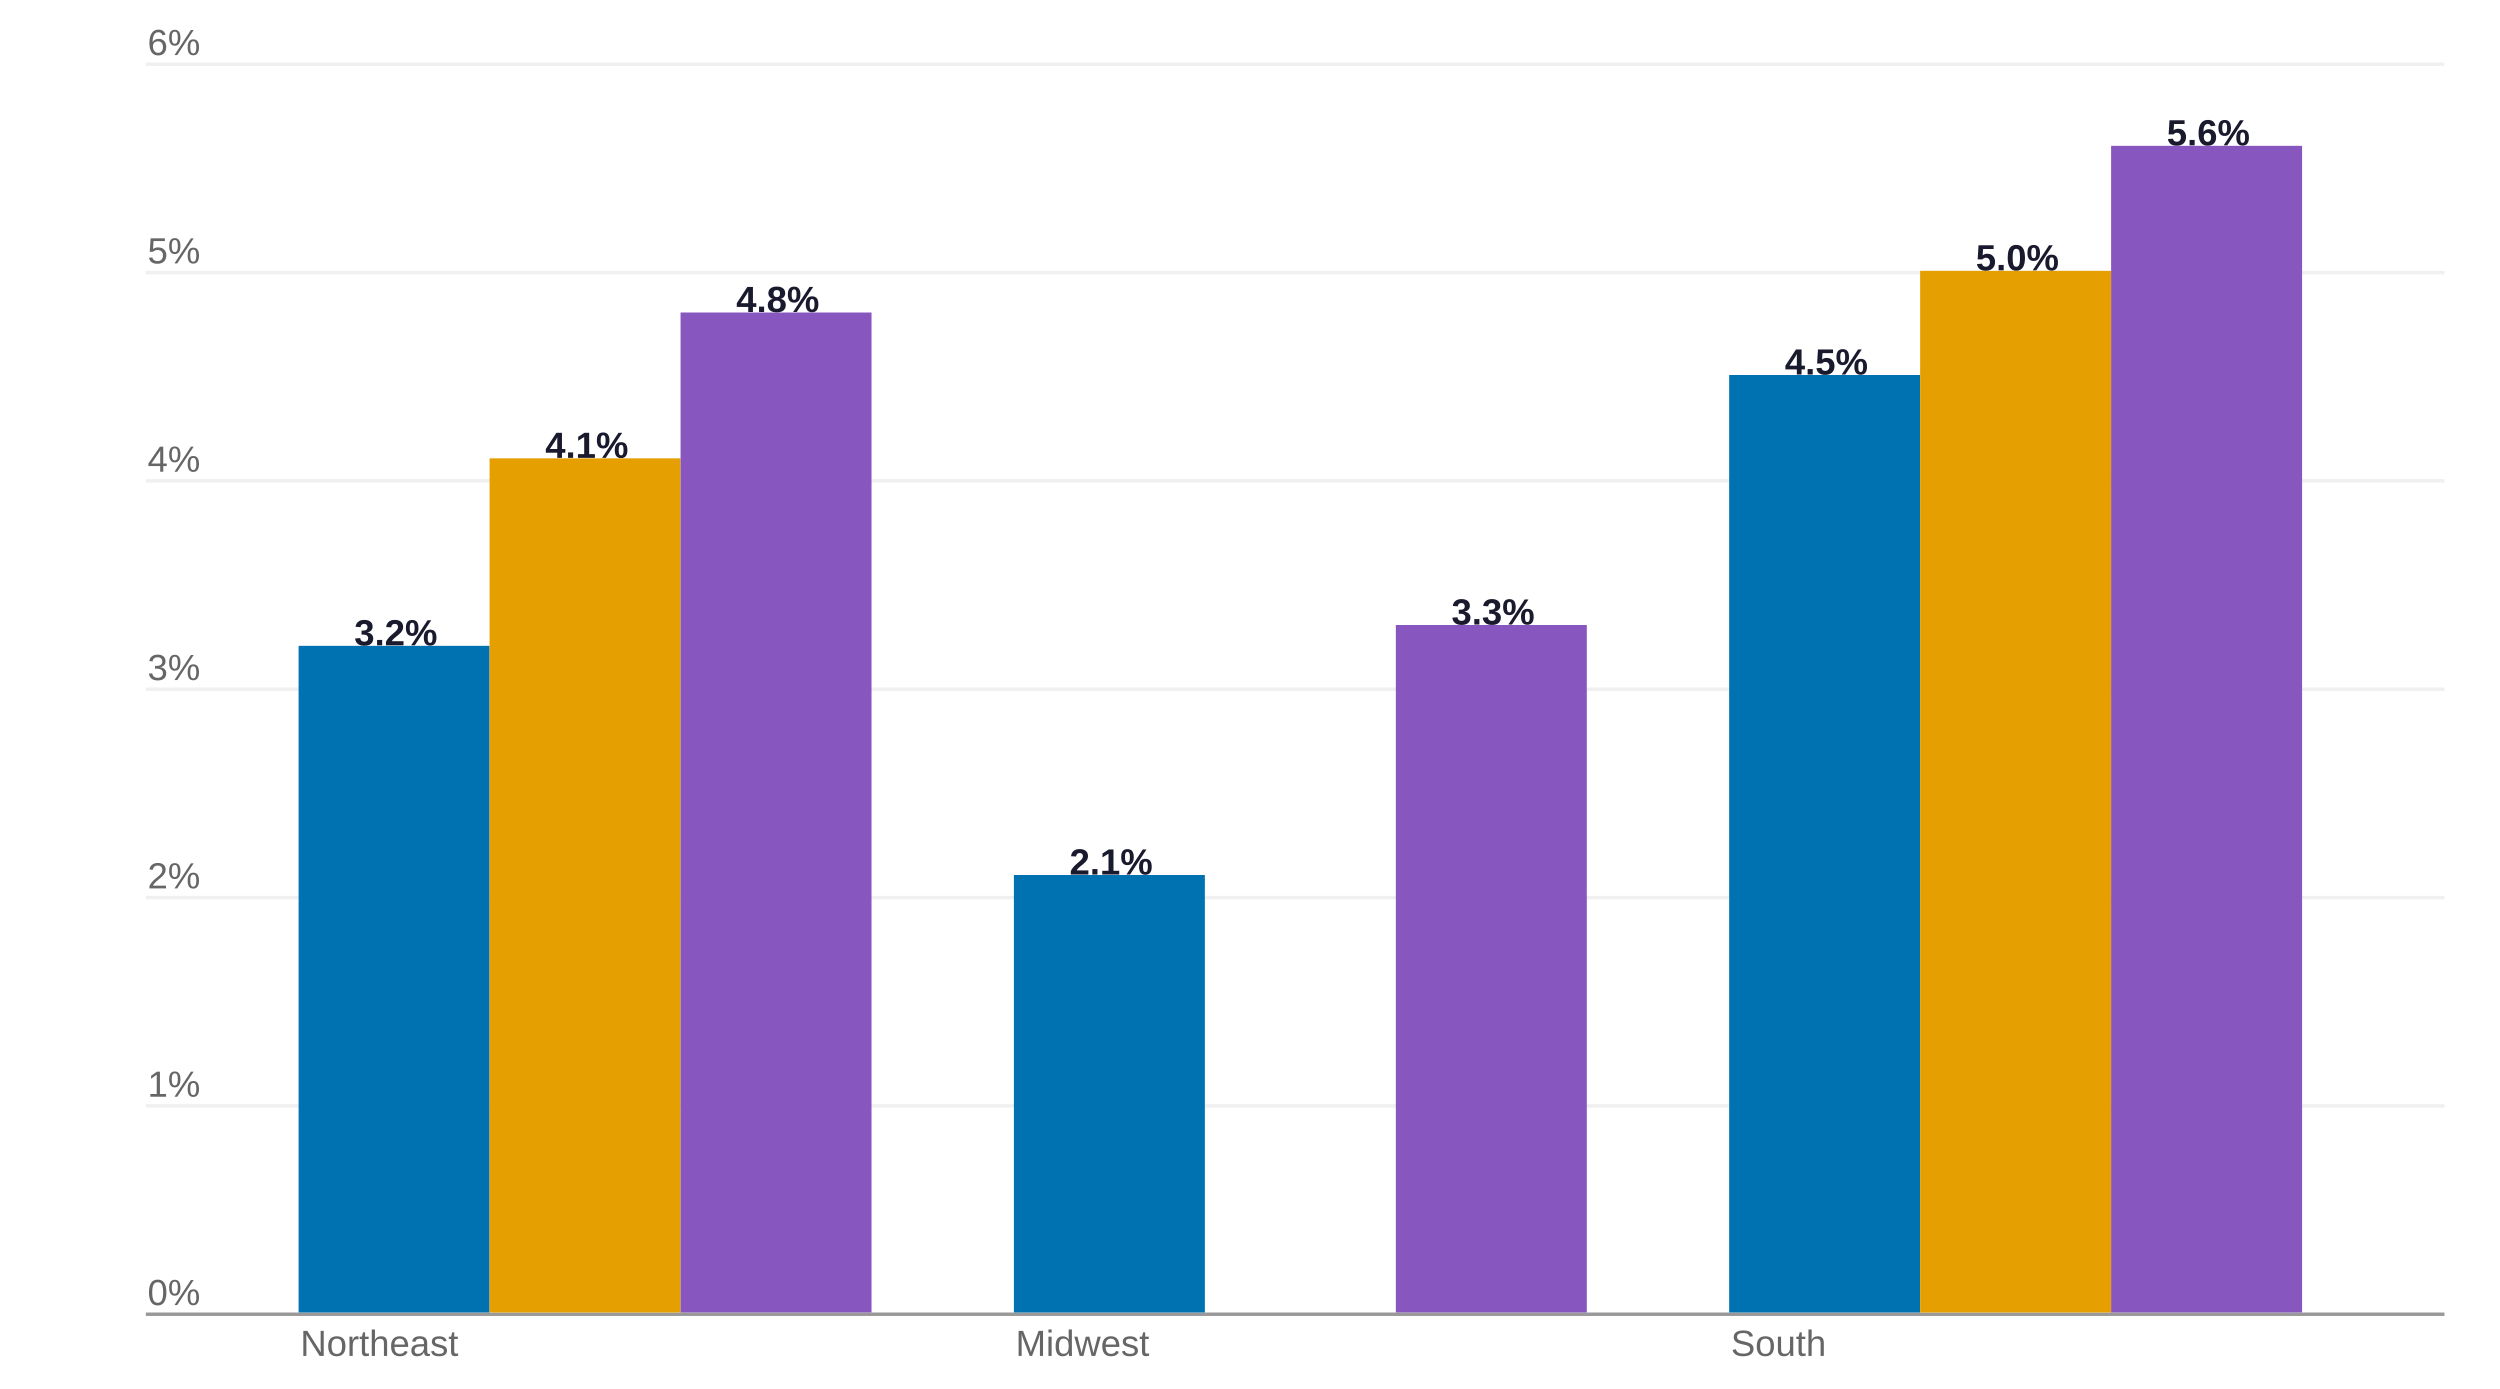
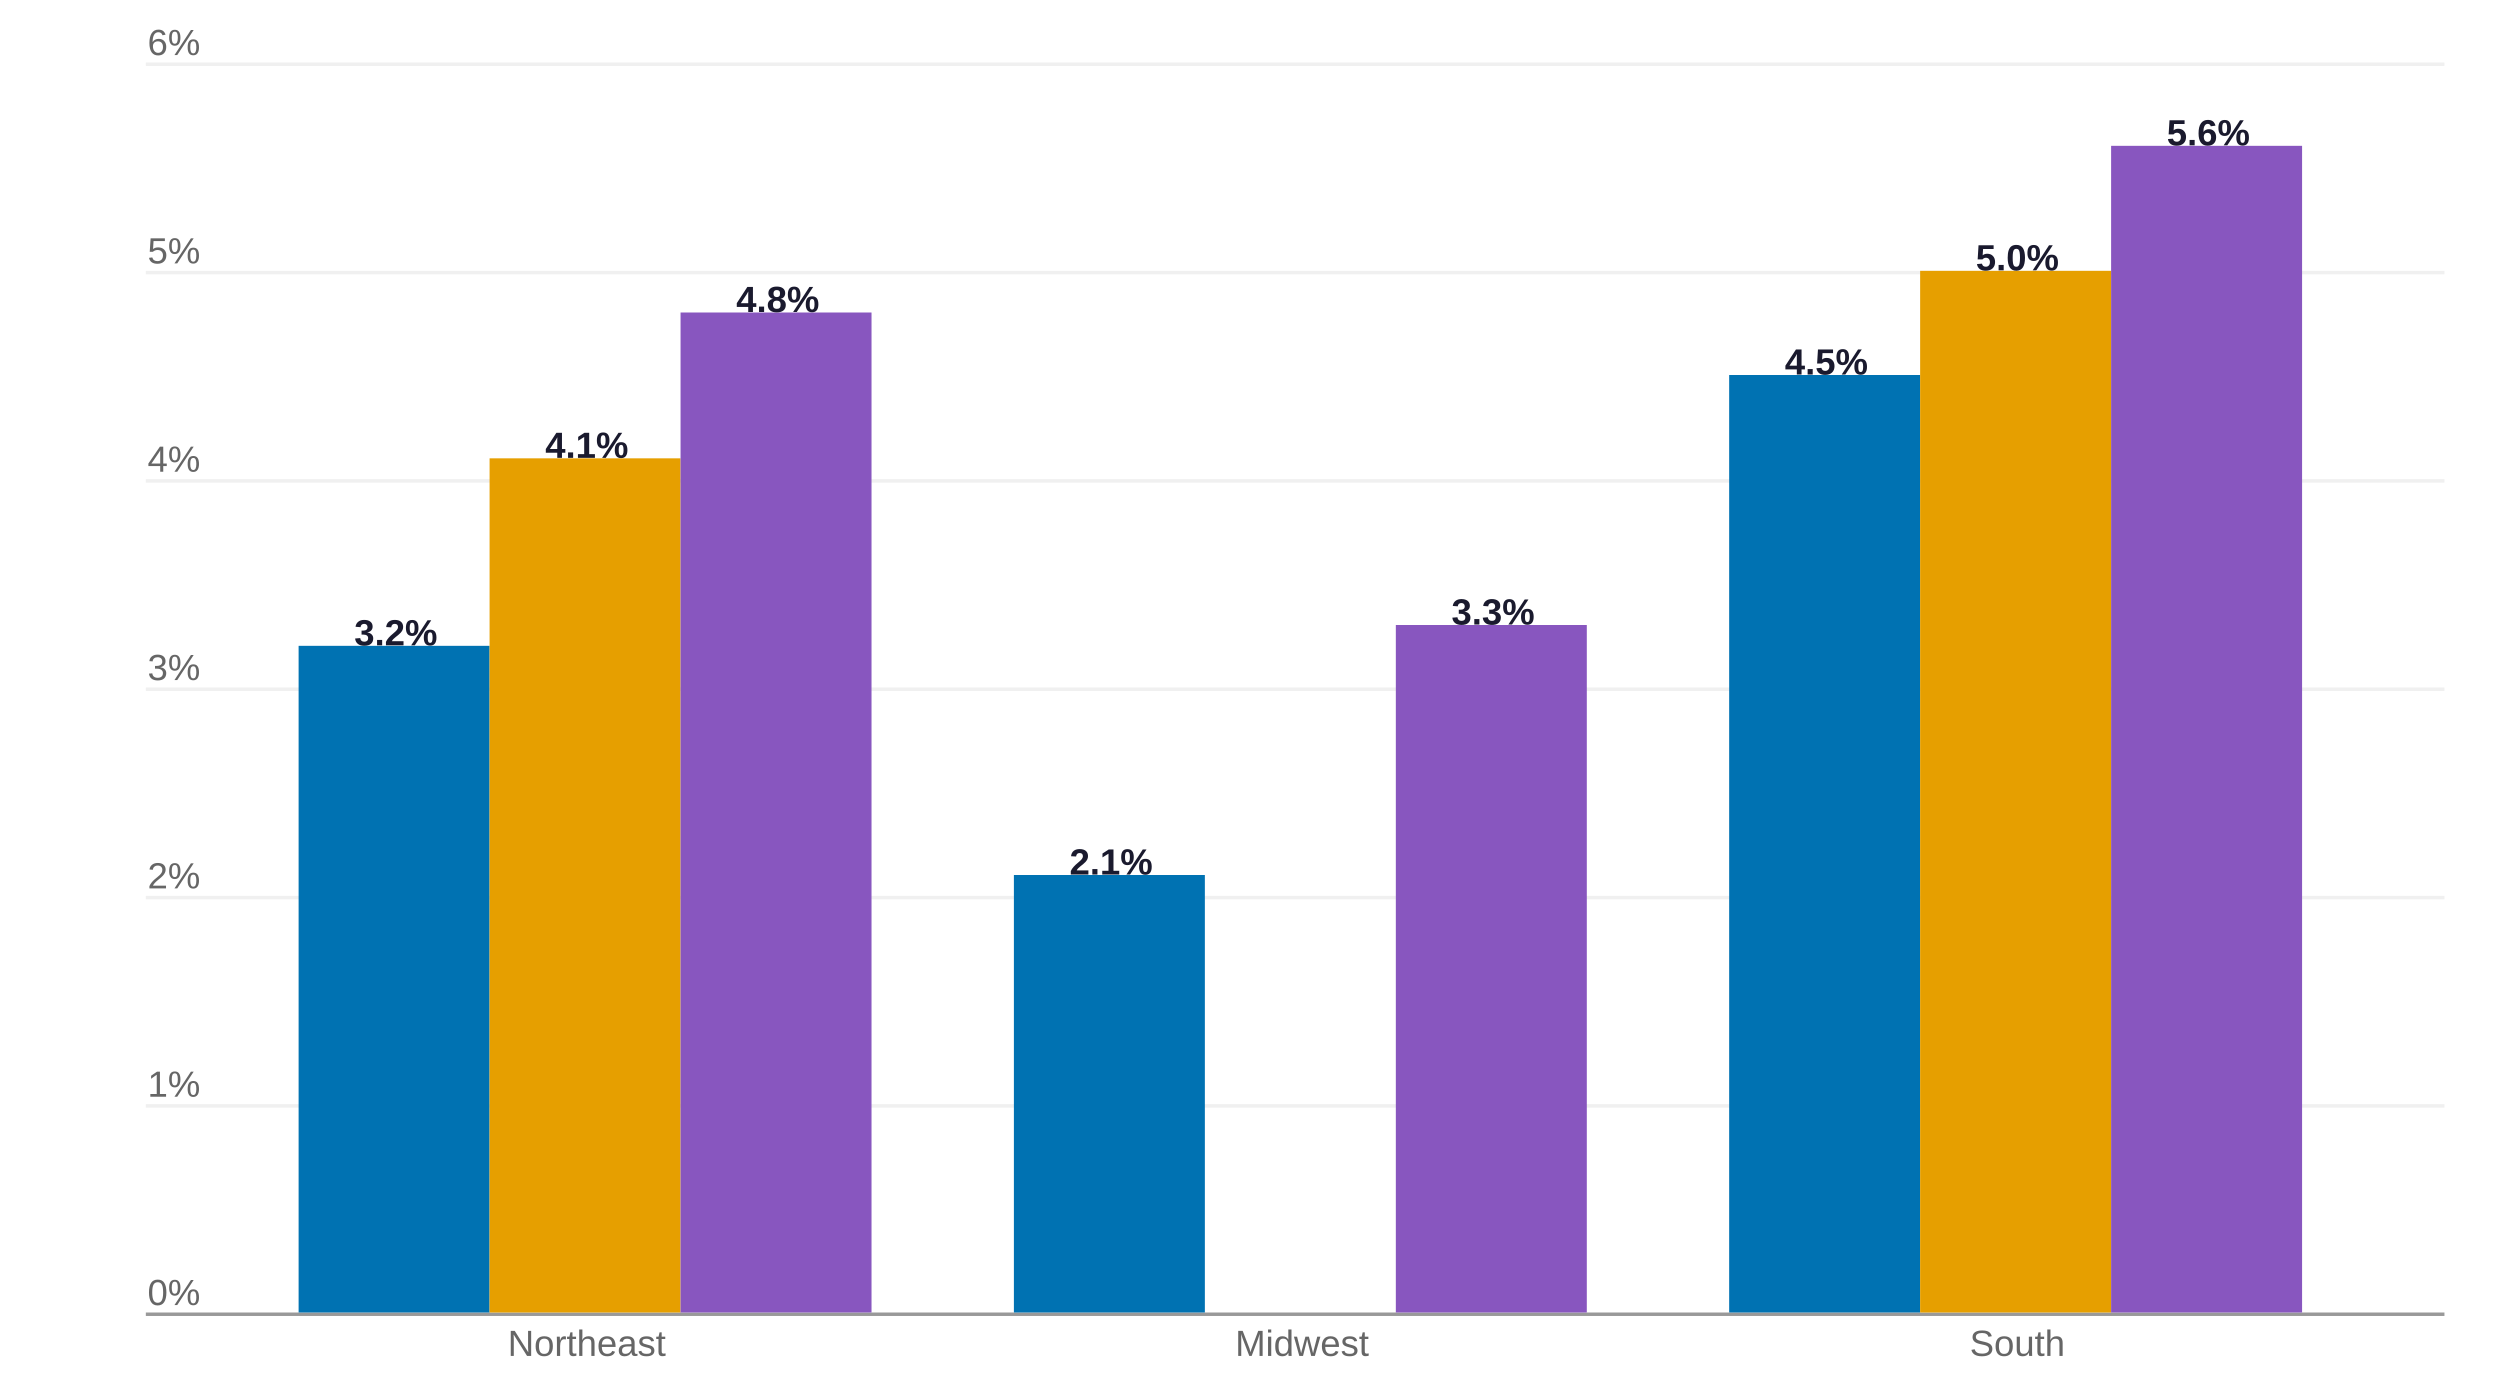
<svg class="tblchart" fill="currentColor" font-family="system-ui, sans-serif" font-size="10" text-anchor="middle" width="720" height="400" viewBox="0 0 720 400" style="background: transparent; color: rgb(74, 74, 74); font-family: Figtree, &quot;Source Sans 3&quot;, system-ui, -apple-system, &quot;Segoe UI&quot;, Arial, sans-serif; font-size: 10.5px; overflow: visible;" data-margin-left="44" data-margin-right="16" data-margin-top="18" data-margin-bottom="22">
  <style>:where(.tblchart) {
  --plot-background: white;
  display: block;
  height: auto;
  height: intrinsic;
  max-width: 100%;
}
:where(.tblchart text),
:where(.tblchart tspan) {
  white-space: pre;
}</style>
  <g aria-label="rule" transform="translate(0,0.5)">
    <g class="tbl-gridline" stroke="#F0F0F0" transform="translate(42,0)">
      <line x1="0" x2="662" y1="318" y2="318" />
      <line x1="0" x2="662" y1="258" y2="258" />
      <line x1="0" x2="662" y1="198" y2="198" />
      <line x1="0" x2="662" y1="138" y2="138" />
      <line x1="0" x2="662" y1="78" y2="78" />
      <line x1="0" x2="662" y1="18" y2="18" />
    </g>
  </g>
  <g aria-label="text" transform="translate(-43.5,-5.5)">
    <g class="tbl-y-tick-label" fill="#666666" text-anchor="start" font-size="10.5" font-weight="500" transform="translate(42,0)">
      <text y="0.32em" transform="translate(44,378)">0%</text>
      <text y="0.32em" transform="translate(44,318)">1%</text>
      <text y="0.32em" transform="translate(44,258)">2%</text>
      <text y="0.32em" transform="translate(44,198)">3%</text>
      <text y="0.32em" transform="translate(44,138)">4%</text>
      <text y="0.32em" transform="translate(44,78)">5%</text>
      <text y="0.32em" transform="translate(44,18)">6%</text>
    </g>
  </g>
  <g aria-label="text" transform="translate(0.5,12.5)">
-     <g fill="#666666" text-anchor="start" font-size="10.5" font-weight="500" transform="translate(42,0)">
-       <text transform="translate(44,378)">Northeast</text>
+     <g fill="#666666" font-size="10.5" font-weight="500" transform="translate(42,0)">
+       <text transform="translate(126.5,378)">Northeast</text>
    </g>
-     <g fill="#666666" text-anchor="start" font-size="10.5" font-weight="500" transform="translate(248,0)">
-       <text transform="translate(44,378)">Midwest</text>
+     <g fill="#666666" font-size="10.5" font-weight="500" transform="translate(248,0)">
+       <text transform="translate(126.5,378)">Midwest</text>
    </g>
-     <g fill="#666666" text-anchor="start" font-size="10.5" font-weight="500" transform="translate(454,0)">
-       <text transform="translate(44,378)">South</text>
+     <g fill="#666666" font-size="10.5" font-weight="500" transform="translate(454,0)">
+       <text transform="translate(126.5,378)">South</text>
    </g>
  </g>
  <g aria-label="rule" transform="translate(0,0.5)">
    <g class="tbl-zero-baseline" stroke="#999999" transform="translate(42,0)">
      <line x1="0" x2="662" y1="378" y2="378" />
    </g>
  </g>
  <g aria-label="bar">
    <g transform="translate(42,0)">
      <rect x="44" width="55" y="186" height="192" fill="#0072B2" data-series="2019" />
      <rect x="99" width="55" y="132" height="246" fill="#E69F00" data-series="2022" />
      <rect x="154" width="55" y="90" height="288" fill="#8856BF" data-series="2025" />
    </g>
    <g transform="translate(248,0)">
      <rect x="44" width="55" y="252" height="126" fill="#0072B2" data-series="2019" />
      <rect x="99" width="55" y="378" height="0" fill="#E69F00" data-series="2022" />
      <rect x="154" width="55" y="180" height="198" fill="#8856BF" data-series="2025" />
    </g>
    <g transform="translate(454,0)">
      <rect x="44" width="55" y="108" height="270" fill="#0072B2" data-series="2019" />
      <rect x="99" width="55" y="78" height="300" fill="#E69F00" data-series="2022" />
      <rect x="154" width="55" y="42" height="336" fill="#8856BF" data-series="2025" />
    </g>
  </g>
  <g aria-label="text" transform="translate(28,-3.5)">
    <g fill="#1A1A2E" font-size="10.5" font-weight="600" transform="translate(42,0)">
      <text y="0.32em" transform="translate(44,186)">3.2%</text>
      <text y="0.32em" transform="translate(99,132)">4.1%</text>
      <text y="0.32em" transform="translate(154,90)">4.8%</text>
    </g>
    <g fill="#1A1A2E" font-size="10.5" font-weight="600" transform="translate(248,0)">
      <text y="0.32em" transform="translate(44,252)">2.1%</text>
      <text y="0.32em" transform="translate(154,180)">3.3%</text>
    </g>
    <g fill="#1A1A2E" font-size="10.5" font-weight="600" transform="translate(454,0)">
      <text y="0.32em" transform="translate(44,108)">4.5%</text>
      <text y="0.32em" transform="translate(99,78)">5.0%</text>
      <text y="0.32em" transform="translate(154,42)">5.6%</text>
    </g>
  </g>
</svg>
